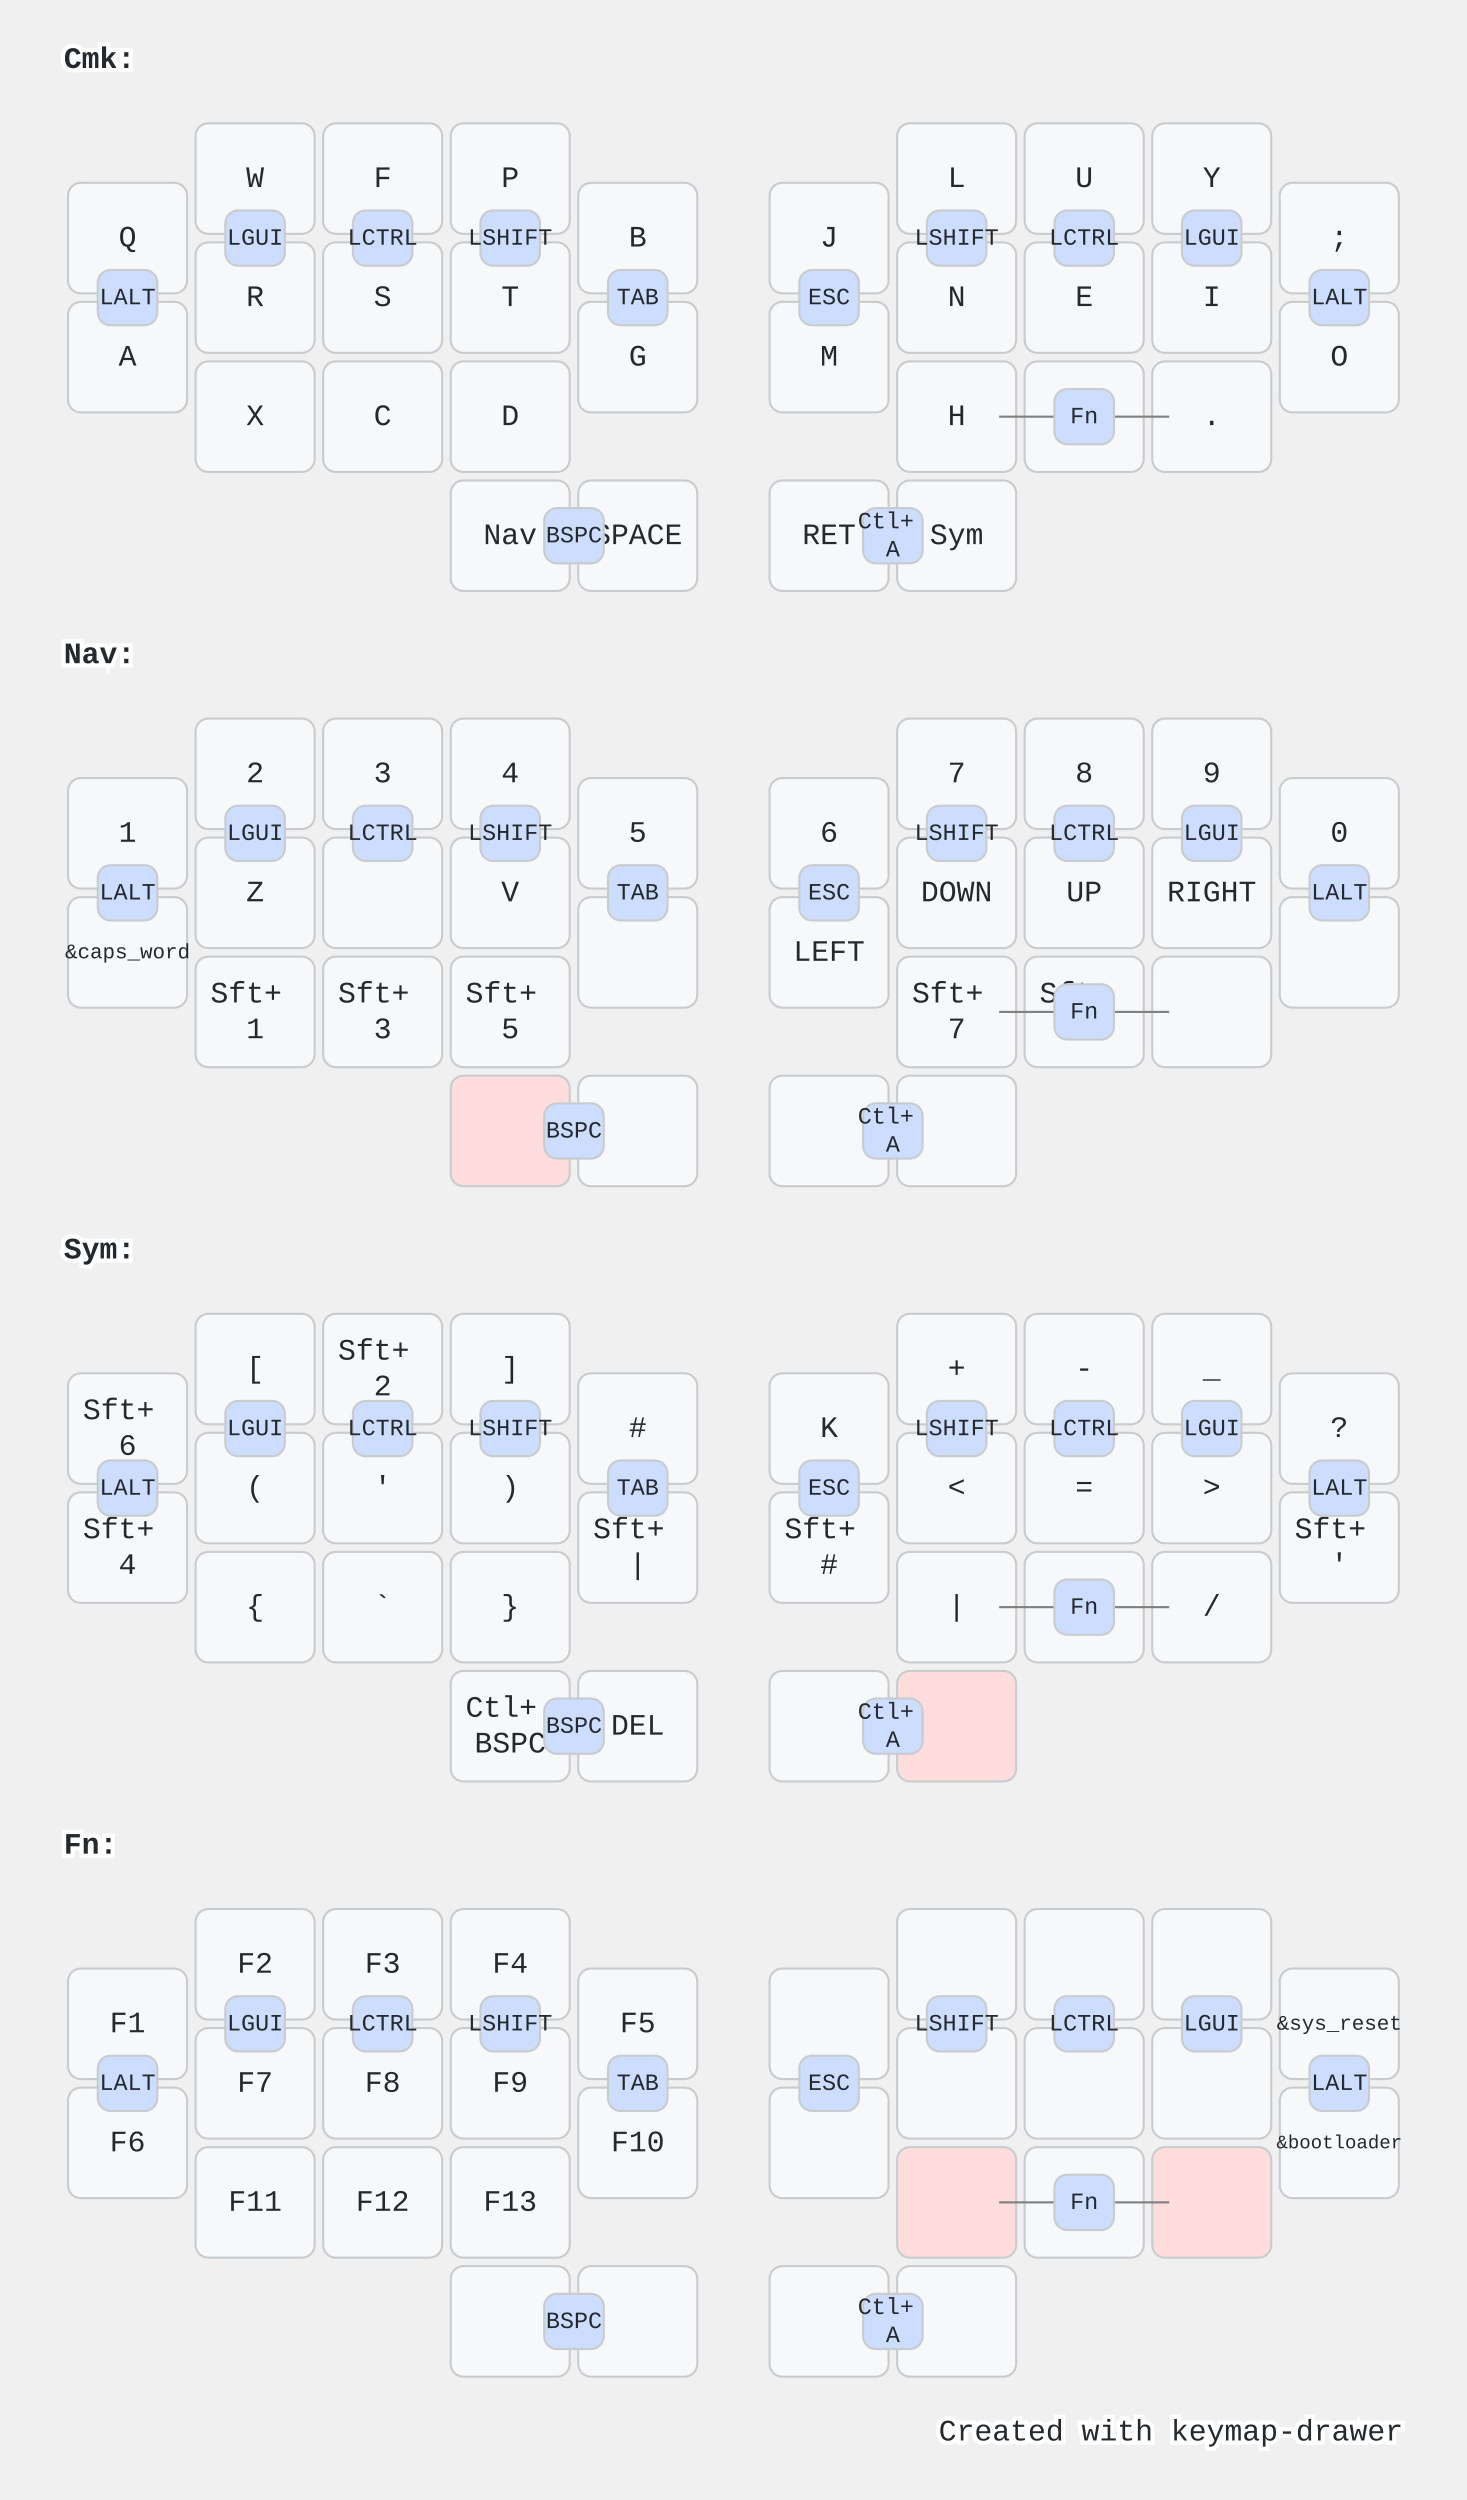
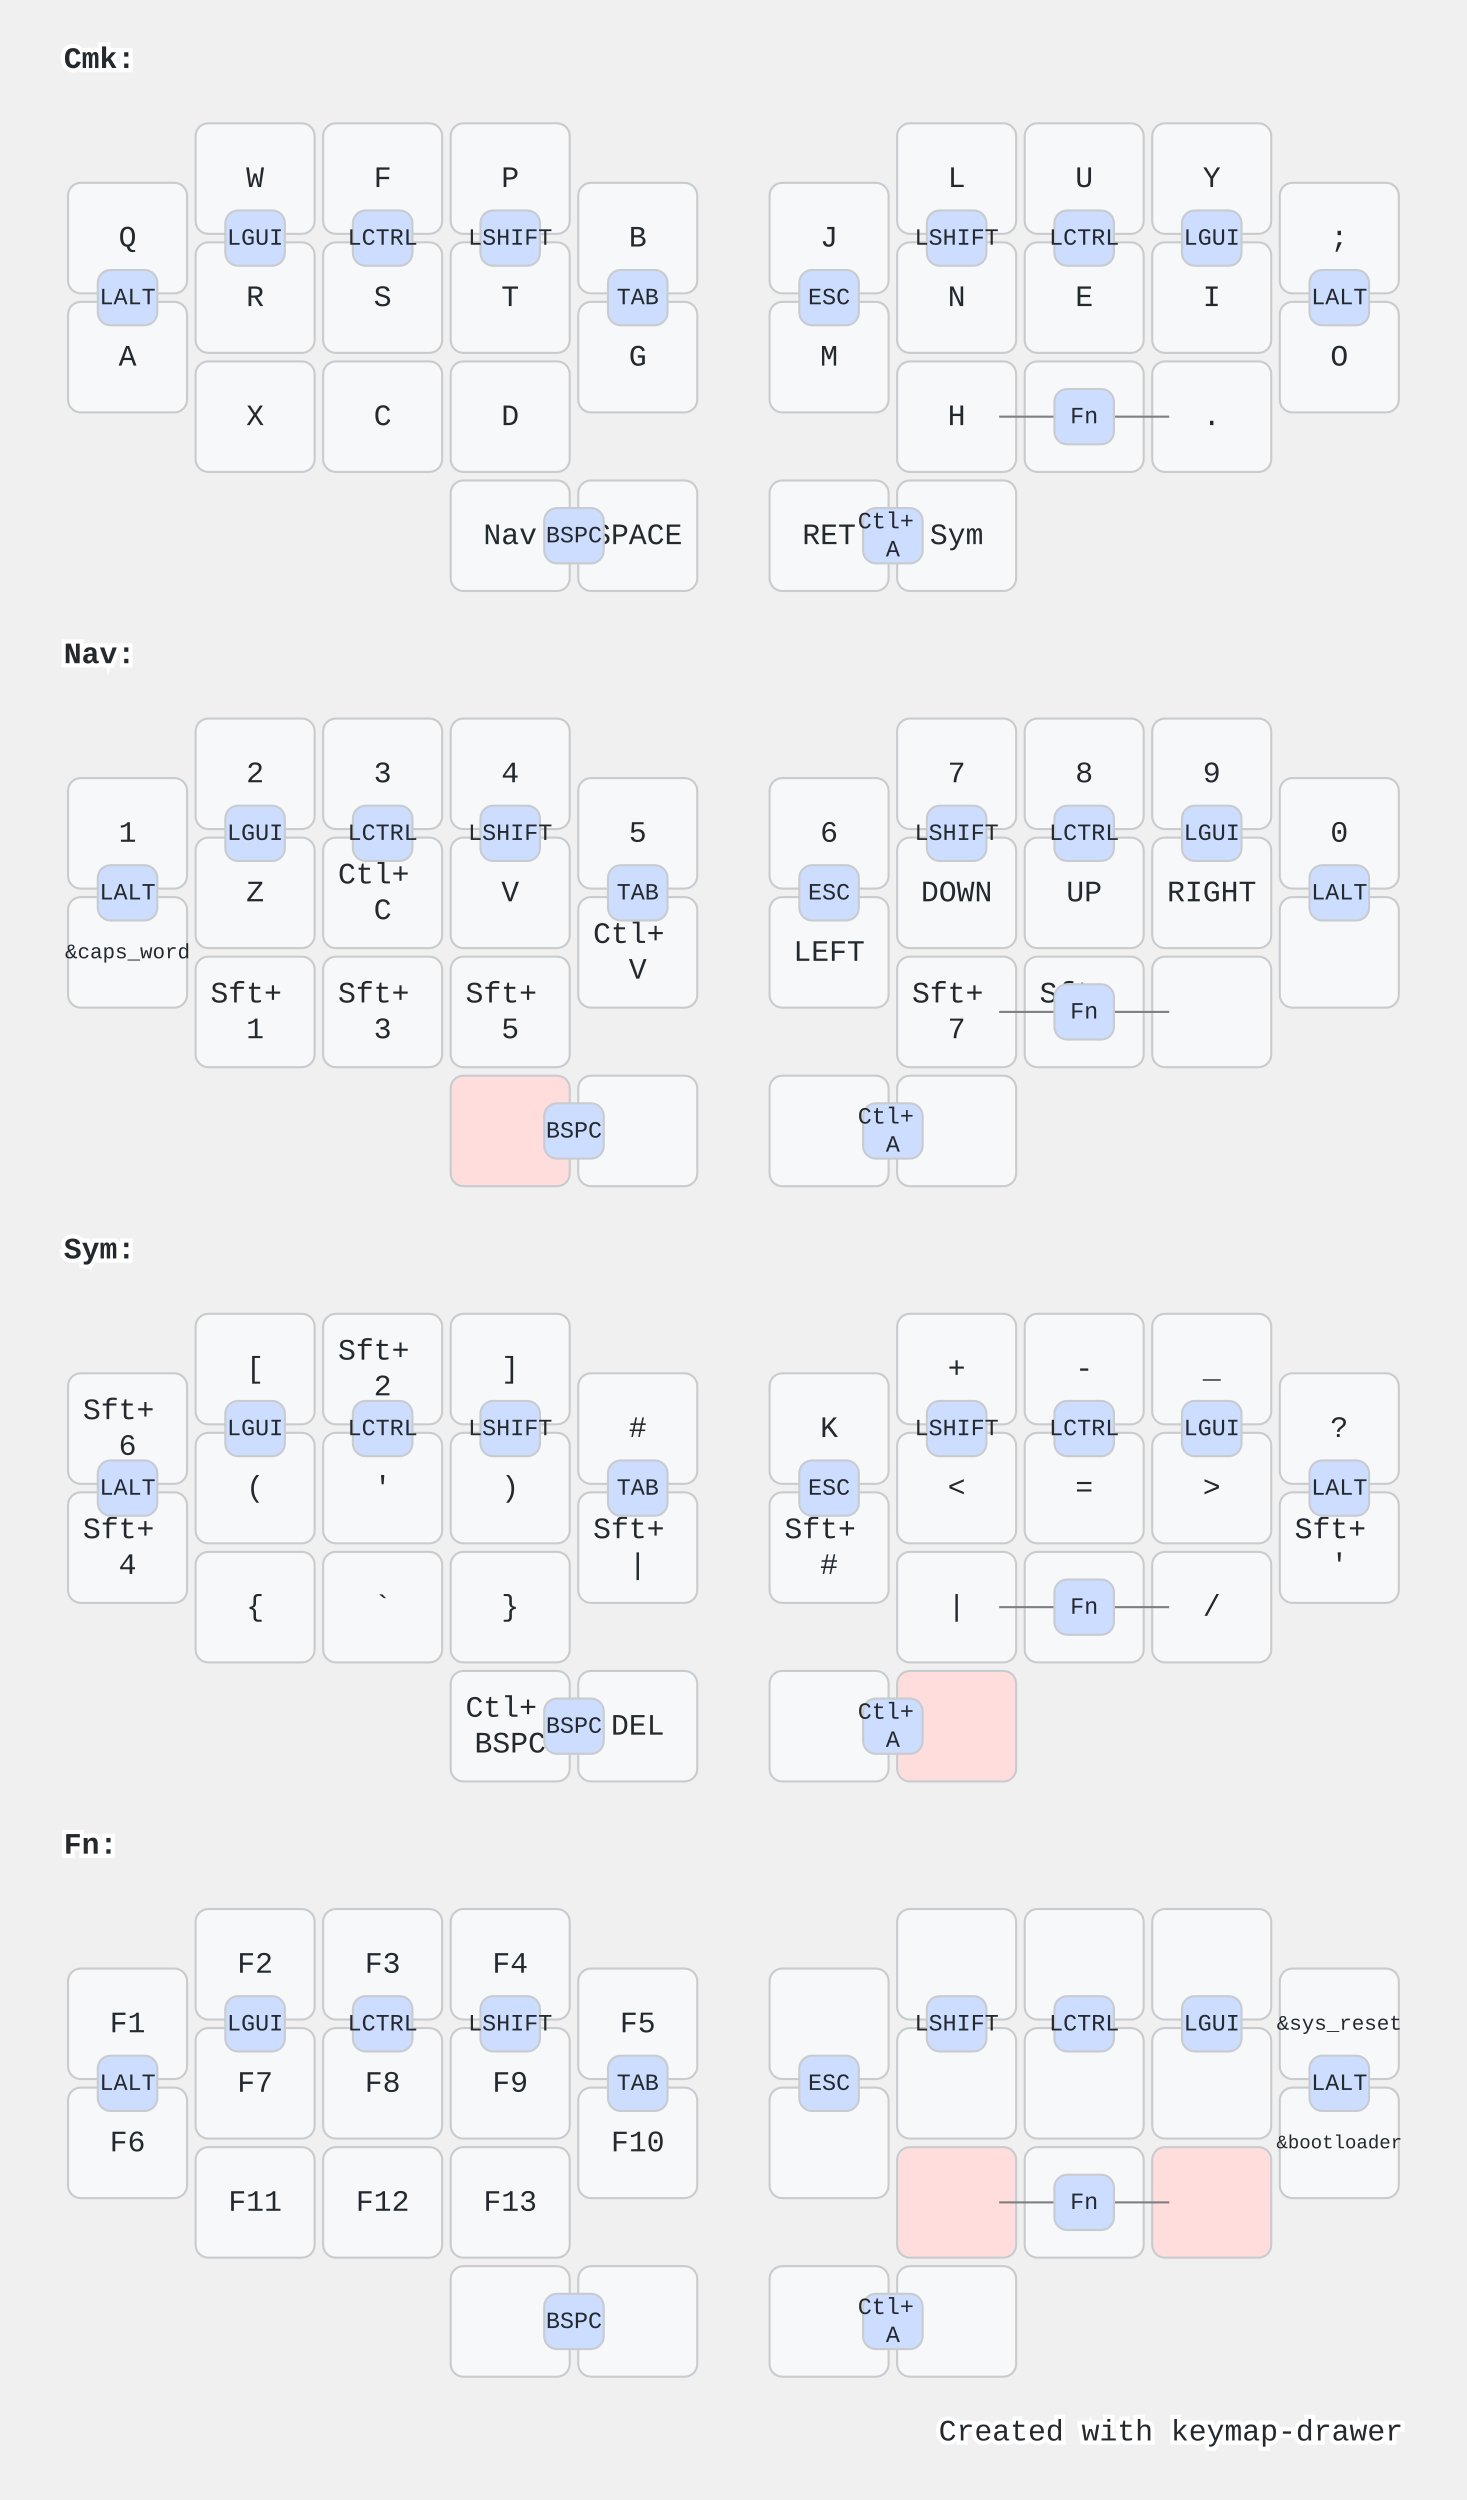
<svg xmlns="http://www.w3.org/2000/svg" width="690" height="1176" viewBox="0 0 690 1176" class="keymap">
  <style>/* inherit to force styles through use tags */
svg path {
    fill: inherit;
}

/* font and background color specifications */
svg.keymap {
    font-family: SFMono-Regular,Consolas,Liberation Mono,Menlo,monospace;
    font-size: 14px;
    font-kerning: normal;
    text-rendering: optimizeLegibility;
    fill: #24292e;
}

/* default key styling */
rect.key {
    fill: #f6f8fa;
}

rect.key, rect.combo {
    stroke: #c9cccf;
    stroke-width: 1;
}

/* default key side styling, only used is draw_key_sides is set */
rect.side {
    filter: brightness(90%);
}

/* color accent for combo boxes */
rect.combo, rect.combo-separate {
    fill: #cdf;
}

/* color accent for held keys */
rect.held, rect.combo.held {
    fill: #fdd;
}

/* color accent for ghost (optional) keys */
rect.ghost, rect.combo.ghost {
    stroke-dasharray: 4, 4;
    stroke-width: 2;
}

text {
    text-anchor: middle;
    dominant-baseline: middle;
}

/* styling for layer labels */
text.label {
    font-weight: bold;
    text-anchor: start;
    stroke: white;
    stroke-width: 4;
    paint-order: stroke;
}

/* styling for optional footer */
text.footer {
    text-anchor: end;
    dominant-baseline: auto;
    stroke: white;
    stroke-width: 4;
    paint-order: stroke;
}

/* styling for combo tap, and key hold/shifted label text */
text.combo, text.hold, text.shifted {
    font-size: 11px;
}

text.hold {
    text-anchor: middle;
    dominant-baseline: auto;
}

text.shifted {
    text-anchor: middle;
    dominant-baseline: hanging;
}

/* styling for hold/shifted label text in combo box */
text.combo.hold, text.combo.shifted {
    font-size: 8px;
}

/* lighter symbol for transparent keys */
text.trans {
    fill: #7b7e81;
}

/* styling for combo dendrons */
path.combo {
    stroke-width: 1;
    stroke: gray;
    fill: none;
}

/* Start Tabler Icons Cleanup */
/* cannot use height/width with glyphs */
.icon-tabler &gt; path {
    fill: inherit;
    stroke: inherit;
    stroke-width: 2;
}
/* hide tabler's default box */
.icon-tabler &gt; path[stroke="none"][fill="none"] {
    visibility: hidden;
}
/* End Tabler Icons Cleanup */

@media (prefers-color-scheme: dark) {
svg.keymap { fill: #d1d6db; }
rect.key { fill: #3f4750; }
rect.key, rect.combo { stroke: #60666c; }
rect.combo, rect.combo-separate { fill: #1f3d7a; }
rect.held, rect.combo.held { fill: #854747; }
text.label, text.footer { stroke: black; }
text.trans { fill: #7e8184; }
path.combo { stroke: #7f7f7f; }

}</style>
  <g transform="translate(30, 0)" class="layer-Cmk">
    <text x="0" y="28" class="label">Cmk:</text>
    <g transform="translate(0, 56)">
      <g transform="translate(30, 56)" class="key keypos-0">
        <rect rx="6" ry="6" x="-28" y="-26" width="56" height="52" class="key" />
        <text x="0" y="0" class="key tap">Q</text>
      </g>
      <g transform="translate(90, 28)" class="key keypos-1">
        <rect rx="6" ry="6" x="-28" y="-26" width="56" height="52" class="key" />
        <text x="0" y="0" class="key tap">W</text>
      </g>
      <g transform="translate(150, 28)" class="key keypos-2">
        <rect rx="6" ry="6" x="-28" y="-26" width="56" height="52" class="key" />
        <text x="0" y="0" class="key tap">F</text>
      </g>
      <g transform="translate(210, 28)" class="key keypos-3">
        <rect rx="6" ry="6" x="-28" y="-26" width="56" height="52" class="key" />
        <text x="0" y="0" class="key tap">P</text>
      </g>
      <g transform="translate(270, 56)" class="key keypos-4">
        <rect rx="6" ry="6" x="-28" y="-26" width="56" height="52" class="key" />
        <text x="0" y="0" class="key tap">B</text>
      </g>
      <g transform="translate(360, 56)" class="key keypos-5">
        <rect rx="6" ry="6" x="-28" y="-26" width="56" height="52" class="key" />
        <text x="0" y="0" class="key tap">J</text>
      </g>
      <g transform="translate(420, 28)" class="key keypos-6">
        <rect rx="6" ry="6" x="-28" y="-26" width="56" height="52" class="key" />
        <text x="0" y="0" class="key tap">L</text>
      </g>
      <g transform="translate(480, 28)" class="key keypos-7">
        <rect rx="6" ry="6" x="-28" y="-26" width="56" height="52" class="key" />
        <text x="0" y="0" class="key tap">U</text>
      </g>
      <g transform="translate(540, 28)" class="key keypos-8">
        <rect rx="6" ry="6" x="-28" y="-26" width="56" height="52" class="key" />
        <text x="0" y="0" class="key tap">Y</text>
      </g>
      <g transform="translate(600, 56)" class="key keypos-9">
        <rect rx="6" ry="6" x="-28" y="-26" width="56" height="52" class="key" />
        <text x="0" y="0" class="key tap">;</text>
      </g>
      <g transform="translate(30, 112)" class="key keypos-10">
        <rect rx="6" ry="6" x="-28" y="-26" width="56" height="52" class="key" />
        <text x="0" y="0" class="key tap">A</text>
      </g>
      <g transform="translate(90, 84)" class="key keypos-11">
        <rect rx="6" ry="6" x="-28" y="-26" width="56" height="52" class="key" />
        <text x="0" y="0" class="key tap">R</text>
      </g>
      <g transform="translate(150, 84)" class="key keypos-12">
        <rect rx="6" ry="6" x="-28" y="-26" width="56" height="52" class="key" />
        <text x="0" y="0" class="key tap">S</text>
      </g>
      <g transform="translate(210, 84)" class="key keypos-13">
        <rect rx="6" ry="6" x="-28" y="-26" width="56" height="52" class="key" />
        <text x="0" y="0" class="key tap">T</text>
      </g>
      <g transform="translate(270, 112)" class="key keypos-14">
        <rect rx="6" ry="6" x="-28" y="-26" width="56" height="52" class="key" />
        <text x="0" y="0" class="key tap">G</text>
      </g>
      <g transform="translate(360, 112)" class="key keypos-15">
        <rect rx="6" ry="6" x="-28" y="-26" width="56" height="52" class="key" />
        <text x="0" y="0" class="key tap">M</text>
      </g>
      <g transform="translate(420, 84)" class="key keypos-16">
        <rect rx="6" ry="6" x="-28" y="-26" width="56" height="52" class="key" />
        <text x="0" y="0" class="key tap">N</text>
      </g>
      <g transform="translate(480, 84)" class="key keypos-17">
        <rect rx="6" ry="6" x="-28" y="-26" width="56" height="52" class="key" />
        <text x="0" y="0" class="key tap">E</text>
      </g>
      <g transform="translate(540, 84)" class="key keypos-18">
        <rect rx="6" ry="6" x="-28" y="-26" width="56" height="52" class="key" />
        <text x="0" y="0" class="key tap">I</text>
      </g>
      <g transform="translate(600, 112)" class="key keypos-19">
        <rect rx="6" ry="6" x="-28" y="-26" width="56" height="52" class="key" />
        <text x="0" y="0" class="key tap">O</text>
      </g>
      <g transform="translate(90, 140)" class="key keypos-20">
        <rect rx="6" ry="6" x="-28" y="-26" width="56" height="52" class="key" />
        <text x="0" y="0" class="key tap">X</text>
      </g>
      <g transform="translate(150, 140)" class="key keypos-21">
        <rect rx="6" ry="6" x="-28" y="-26" width="56" height="52" class="key" />
        <text x="0" y="0" class="key tap">C</text>
      </g>
      <g transform="translate(210, 140)" class="key keypos-22">
        <rect rx="6" ry="6" x="-28" y="-26" width="56" height="52" class="key" />
        <text x="0" y="0" class="key tap">D</text>
      </g>
      <g transform="translate(420, 140)" class="key keypos-23">
        <rect rx="6" ry="6" x="-28" y="-26" width="56" height="52" class="key" />
        <text x="0" y="0" class="key tap">H</text>
      </g>
      <g transform="translate(480, 140)" class="key keypos-24">
        <rect rx="6" ry="6" x="-28" y="-26" width="56" height="52" class="key" />
        <text x="0" y="0" class="key tap">,</text>
      </g>
      <g transform="translate(540, 140)" class="key keypos-25">
        <rect rx="6" ry="6" x="-28" y="-26" width="56" height="52" class="key" />
        <text x="0" y="0" class="key tap">.</text>
      </g>
      <g transform="translate(210, 196)" class="key keypos-26">
        <rect rx="6" ry="6" x="-28" y="-26" width="56" height="52" class="key" />
        <text x="0" y="0" class="key tap">Nav</text>
      </g>
      <g transform="translate(270, 196)" class="key keypos-27">
        <rect rx="6" ry="6" x="-28" y="-26" width="56" height="52" class="key" />
        <text x="0" y="0" class="key tap">SPACE</text>
      </g>
      <g transform="translate(360, 196)" class="key keypos-28">
        <rect rx="6" ry="6" x="-28" y="-26" width="56" height="52" class="key" />
        <text x="0" y="0" class="key tap">RET</text>
      </g>
      <g transform="translate(420, 196)" class="key keypos-29">
        <rect rx="6" ry="6" x="-28" y="-26" width="56" height="52" class="key" />
        <text x="0" y="0" class="key tap">Sym</text>
      </g>
      <g class="combo combopos-0">
        <rect rx="6" ry="6" x="196" y="43" width="28" height="26" class="combo" />
        <text x="210" y="56" class="combo tap">LSHIFT</text>
      </g>
      <g class="combo combopos-1">
        <rect rx="6" ry="6" x="406" y="43" width="28" height="26" class="combo" />
        <text x="420" y="56" class="combo tap">LSHIFT</text>
      </g>
      <g class="combo combopos-2">
        <rect rx="6" ry="6" x="136" y="43" width="28" height="26" class="combo" />
        <text x="150" y="56" class="combo tap">LCTRL</text>
      </g>
      <g class="combo combopos-3">
        <rect rx="6" ry="6" x="466" y="43" width="28" height="26" class="combo" />
        <text x="480" y="56" class="combo tap">LCTRL</text>
      </g>
      <g class="combo combopos-4">
        <rect rx="6" ry="6" x="76" y="43" width="28" height="26" class="combo" />
        <text x="90" y="56" class="combo tap">LGUI</text>
      </g>
      <g class="combo combopos-5">
        <rect rx="6" ry="6" x="526" y="43" width="28" height="26" class="combo" />
        <text x="540" y="56" class="combo tap">LGUI</text>
      </g>
      <g class="combo combopos-6">
        <rect rx="6" ry="6" x="16" y="71" width="28" height="26" class="combo" />
        <text x="30" y="84" class="combo tap">LALT</text>
      </g>
      <g class="combo combopos-7">
        <rect rx="6" ry="6" x="586" y="71" width="28" height="26" class="combo" />
        <text x="600" y="84" class="combo tap">LALT</text>
      </g>
      <g class="combo combopos-8">
        <rect rx="6" ry="6" x="226" y="183" width="28" height="26" class="combo" />
        <text x="240" y="196" class="combo tap">BSPC</text>
      </g>
      <g class="combo combopos-9">
        <rect rx="6" ry="6" x="346" y="71" width="28" height="26" class="combo" />
        <text x="360" y="84" class="combo tap">ESC</text>
      </g>
      <g class="combo combopos-10">
        <rect rx="6" ry="6" x="256" y="71" width="28" height="26" class="combo" />
        <text x="270" y="84" class="combo tap">TAB</text>
      </g>
      <g class="combo combopos-11">
        <rect rx="6" ry="6" x="376" y="183" width="28" height="26" class="combo" />
        <text x="390" y="196" class="combo tap">
          <tspan x="390" dy="-0.6em">Ctl+</tspan>
          <tspan x="390" dy="1.2em">A</tspan>
        </text>
      </g>
      <g class="combo combopos-12">
        <path d="M480,140 l-40,0" class="combo" />
        <path d="M480,140 l40,0" class="combo" />
        <rect rx="6" ry="6" x="466" y="127" width="28" height="26" class="combo" />
        <text x="480" y="140" class="combo tap">Fn</text>
      </g>
    </g>
  </g>
  <g transform="translate(30, 280)" class="layer-Nav">
    <text x="0" y="28" class="label">Nav:</text>
    <g transform="translate(0, 56)">
      <g transform="translate(30, 56)" class="key keypos-0">
        <rect rx="6" ry="6" x="-28" y="-26" width="56" height="52" class="key" />
        <text x="0" y="0" class="key tap">1</text>
      </g>
      <g transform="translate(90, 28)" class="key keypos-1">
        <rect rx="6" ry="6" x="-28" y="-26" width="56" height="52" class="key" />
        <text x="0" y="0" class="key tap">2</text>
      </g>
      <g transform="translate(150, 28)" class="key keypos-2">
        <rect rx="6" ry="6" x="-28" y="-26" width="56" height="52" class="key" />
        <text x="0" y="0" class="key tap">3</text>
      </g>
      <g transform="translate(210, 28)" class="key keypos-3">
        <rect rx="6" ry="6" x="-28" y="-26" width="56" height="52" class="key" />
        <text x="0" y="0" class="key tap">4</text>
      </g>
      <g transform="translate(270, 56)" class="key keypos-4">
        <rect rx="6" ry="6" x="-28" y="-26" width="56" height="52" class="key" />
        <text x="0" y="0" class="key tap">5</text>
      </g>
      <g transform="translate(360, 56)" class="key keypos-5">
        <rect rx="6" ry="6" x="-28" y="-26" width="56" height="52" class="key" />
        <text x="0" y="0" class="key tap">6</text>
      </g>
      <g transform="translate(420, 28)" class="key keypos-6">
        <rect rx="6" ry="6" x="-28" y="-26" width="56" height="52" class="key" />
        <text x="0" y="0" class="key tap">7</text>
      </g>
      <g transform="translate(480, 28)" class="key keypos-7">
        <rect rx="6" ry="6" x="-28" y="-26" width="56" height="52" class="key" />
        <text x="0" y="0" class="key tap">8</text>
      </g>
      <g transform="translate(540, 28)" class="key keypos-8">
        <rect rx="6" ry="6" x="-28" y="-26" width="56" height="52" class="key" />
        <text x="0" y="0" class="key tap">9</text>
      </g>
      <g transform="translate(600, 56)" class="key keypos-9">
        <rect rx="6" ry="6" x="-28" y="-26" width="56" height="52" class="key" />
        <text x="0" y="0" class="key tap">0</text>
      </g>
      <g transform="translate(30, 112)" class="key keypos-10">
        <rect rx="6" ry="6" x="-28" y="-26" width="56" height="52" class="key" />
        <text x="0" y="0" class="key tap">
          <tspan style="font-size: 70%">&amp;caps_word</tspan>
        </text>
      </g>
      <g transform="translate(90, 84)" class="key keypos-11">
        <rect rx="6" ry="6" x="-28" y="-26" width="56" height="52" class="key" />
        <text x="0" y="0" class="key tap">Z</text>
      </g>
      <g transform="translate(150, 84)" class="key keypos-12">
        <rect rx="6" ry="6" x="-28" y="-26" width="56" height="52" class="key" />
+         <text x="0" y="0" class="key tap">
+           <tspan x="0" dy="-0.6em">Ctl+</tspan>
+           <tspan x="0" dy="1.2em">C</tspan>
+         </text>
      </g>
      <g transform="translate(210, 84)" class="key keypos-13">
        <rect rx="6" ry="6" x="-28" y="-26" width="56" height="52" class="key" />
        <text x="0" y="0" class="key tap">V</text>
      </g>
      <g transform="translate(270, 112)" class="key keypos-14">
        <rect rx="6" ry="6" x="-28" y="-26" width="56" height="52" class="key" />
+         <text x="0" y="0" class="key tap">
+           <tspan x="0" dy="-0.6em">Ctl+</tspan>
+           <tspan x="0" dy="1.2em">V</tspan>
+         </text>
      </g>
      <g transform="translate(360, 112)" class="key keypos-15">
        <rect rx="6" ry="6" x="-28" y="-26" width="56" height="52" class="key" />
        <text x="0" y="0" class="key tap">LEFT</text>
      </g>
      <g transform="translate(420, 84)" class="key keypos-16">
        <rect rx="6" ry="6" x="-28" y="-26" width="56" height="52" class="key" />
        <text x="0" y="0" class="key tap">DOWN</text>
      </g>
      <g transform="translate(480, 84)" class="key keypos-17">
        <rect rx="6" ry="6" x="-28" y="-26" width="56" height="52" class="key" />
        <text x="0" y="0" class="key tap">UP</text>
      </g>
      <g transform="translate(540, 84)" class="key keypos-18">
        <rect rx="6" ry="6" x="-28" y="-26" width="56" height="52" class="key" />
        <text x="0" y="0" class="key tap">RIGHT</text>
      </g>
      <g transform="translate(600, 112)" class="key keypos-19">
        <rect rx="6" ry="6" x="-28" y="-26" width="56" height="52" class="key" />
      </g>
      <g transform="translate(90, 140)" class="key keypos-20">
        <rect rx="6" ry="6" x="-28" y="-26" width="56" height="52" class="key" />
        <text x="0" y="0" class="key tap">
          <tspan x="0" dy="-0.6em">Sft+</tspan>
          <tspan x="0" dy="1.2em">1</tspan>
        </text>
      </g>
      <g transform="translate(150, 140)" class="key keypos-21">
        <rect rx="6" ry="6" x="-28" y="-26" width="56" height="52" class="key" />
        <text x="0" y="0" class="key tap">
          <tspan x="0" dy="-0.6em">Sft+</tspan>
          <tspan x="0" dy="1.2em">3</tspan>
        </text>
      </g>
      <g transform="translate(210, 140)" class="key keypos-22">
        <rect rx="6" ry="6" x="-28" y="-26" width="56" height="52" class="key" />
        <text x="0" y="0" class="key tap">
          <tspan x="0" dy="-0.6em">Sft+</tspan>
          <tspan x="0" dy="1.2em">5</tspan>
        </text>
      </g>
      <g transform="translate(420, 140)" class="key keypos-23">
        <rect rx="6" ry="6" x="-28" y="-26" width="56" height="52" class="key" />
        <text x="0" y="0" class="key tap">
          <tspan x="0" dy="-0.6em">Sft+</tspan>
          <tspan x="0" dy="1.2em">7</tspan>
        </text>
      </g>
      <g transform="translate(480, 140)" class="key keypos-24">
        <rect rx="6" ry="6" x="-28" y="-26" width="56" height="52" class="key" />
        <text x="0" y="0" class="key tap">
          <tspan x="0" dy="-0.6em">Sft+</tspan>
          <tspan x="0" dy="1.2em">8</tspan>
        </text>
      </g>
      <g transform="translate(540, 140)" class="key keypos-25">
        <rect rx="6" ry="6" x="-28" y="-26" width="56" height="52" class="key" />
      </g>
      <g transform="translate(210, 196)" class="key held keypos-26">
        <rect rx="6" ry="6" x="-28" y="-26" width="56" height="52" class="key held" />
      </g>
      <g transform="translate(270, 196)" class="key keypos-27">
        <rect rx="6" ry="6" x="-28" y="-26" width="56" height="52" class="key" />
      </g>
      <g transform="translate(360, 196)" class="key keypos-28">
        <rect rx="6" ry="6" x="-28" y="-26" width="56" height="52" class="key" />
      </g>
      <g transform="translate(420, 196)" class="key keypos-29">
        <rect rx="6" ry="6" x="-28" y="-26" width="56" height="52" class="key" />
      </g>
      <g class="combo combopos-0">
        <rect rx="6" ry="6" x="196" y="43" width="28" height="26" class="combo" />
        <text x="210" y="56" class="combo tap">LSHIFT</text>
      </g>
      <g class="combo combopos-1">
        <rect rx="6" ry="6" x="406" y="43" width="28" height="26" class="combo" />
        <text x="420" y="56" class="combo tap">LSHIFT</text>
      </g>
      <g class="combo combopos-2">
        <rect rx="6" ry="6" x="136" y="43" width="28" height="26" class="combo" />
        <text x="150" y="56" class="combo tap">LCTRL</text>
      </g>
      <g class="combo combopos-3">
        <rect rx="6" ry="6" x="466" y="43" width="28" height="26" class="combo" />
        <text x="480" y="56" class="combo tap">LCTRL</text>
      </g>
      <g class="combo combopos-4">
        <rect rx="6" ry="6" x="76" y="43" width="28" height="26" class="combo" />
        <text x="90" y="56" class="combo tap">LGUI</text>
      </g>
      <g class="combo combopos-5">
        <rect rx="6" ry="6" x="526" y="43" width="28" height="26" class="combo" />
        <text x="540" y="56" class="combo tap">LGUI</text>
      </g>
      <g class="combo combopos-6">
        <rect rx="6" ry="6" x="16" y="71" width="28" height="26" class="combo" />
        <text x="30" y="84" class="combo tap">LALT</text>
      </g>
      <g class="combo combopos-7">
        <rect rx="6" ry="6" x="586" y="71" width="28" height="26" class="combo" />
        <text x="600" y="84" class="combo tap">LALT</text>
      </g>
      <g class="combo combopos-8">
        <rect rx="6" ry="6" x="226" y="183" width="28" height="26" class="combo" />
        <text x="240" y="196" class="combo tap">BSPC</text>
      </g>
      <g class="combo combopos-9">
        <rect rx="6" ry="6" x="346" y="71" width="28" height="26" class="combo" />
        <text x="360" y="84" class="combo tap">ESC</text>
      </g>
      <g class="combo combopos-10">
        <rect rx="6" ry="6" x="256" y="71" width="28" height="26" class="combo" />
        <text x="270" y="84" class="combo tap">TAB</text>
      </g>
      <g class="combo combopos-11">
        <rect rx="6" ry="6" x="376" y="183" width="28" height="26" class="combo" />
        <text x="390" y="196" class="combo tap">
          <tspan x="390" dy="-0.6em">Ctl+</tspan>
          <tspan x="390" dy="1.2em">A</tspan>
        </text>
      </g>
      <g class="combo combopos-12">
        <path d="M480,140 l-40,0" class="combo" />
        <path d="M480,140 l40,0" class="combo" />
        <rect rx="6" ry="6" x="466" y="127" width="28" height="26" class="combo" />
        <text x="480" y="140" class="combo tap">Fn</text>
      </g>
    </g>
  </g>
  <g transform="translate(30, 560)" class="layer-Sym">
    <text x="0" y="28" class="label">Sym:</text>
    <g transform="translate(0, 56)">
      <g transform="translate(30, 56)" class="key keypos-0">
        <rect rx="6" ry="6" x="-28" y="-26" width="56" height="52" class="key" />
        <text x="0" y="0" class="key tap">
          <tspan x="0" dy="-0.6em">Sft+</tspan>
          <tspan x="0" dy="1.2em">6</tspan>
        </text>
      </g>
      <g transform="translate(90, 28)" class="key keypos-1">
        <rect rx="6" ry="6" x="-28" y="-26" width="56" height="52" class="key" />
        <text x="0" y="0" class="key tap">[</text>
      </g>
      <g transform="translate(150, 28)" class="key keypos-2">
        <rect rx="6" ry="6" x="-28" y="-26" width="56" height="52" class="key" />
        <text x="0" y="0" class="key tap">
          <tspan x="0" dy="-0.6em">Sft+</tspan>
          <tspan x="0" dy="1.2em">2</tspan>
        </text>
      </g>
      <g transform="translate(210, 28)" class="key keypos-3">
        <rect rx="6" ry="6" x="-28" y="-26" width="56" height="52" class="key" />
        <text x="0" y="0" class="key tap">]</text>
      </g>
      <g transform="translate(270, 56)" class="key keypos-4">
        <rect rx="6" ry="6" x="-28" y="-26" width="56" height="52" class="key" />
        <text x="0" y="0" class="key tap">#</text>
      </g>
      <g transform="translate(360, 56)" class="key keypos-5">
        <rect rx="6" ry="6" x="-28" y="-26" width="56" height="52" class="key" />
        <text x="0" y="0" class="key tap">K</text>
      </g>
      <g transform="translate(420, 28)" class="key keypos-6">
        <rect rx="6" ry="6" x="-28" y="-26" width="56" height="52" class="key" />
        <text x="0" y="0" class="key tap">+</text>
      </g>
      <g transform="translate(480, 28)" class="key keypos-7">
        <rect rx="6" ry="6" x="-28" y="-26" width="56" height="52" class="key" />
        <text x="0" y="0" class="key tap">-</text>
      </g>
      <g transform="translate(540, 28)" class="key keypos-8">
        <rect rx="6" ry="6" x="-28" y="-26" width="56" height="52" class="key" />
        <text x="0" y="0" class="key tap">_</text>
      </g>
      <g transform="translate(600, 56)" class="key keypos-9">
        <rect rx="6" ry="6" x="-28" y="-26" width="56" height="52" class="key" />
        <text x="0" y="0" class="key tap">?</text>
      </g>
      <g transform="translate(30, 112)" class="key keypos-10">
        <rect rx="6" ry="6" x="-28" y="-26" width="56" height="52" class="key" />
        <text x="0" y="0" class="key tap">
          <tspan x="0" dy="-0.6em">Sft+</tspan>
          <tspan x="0" dy="1.2em">4</tspan>
        </text>
      </g>
      <g transform="translate(90, 84)" class="key keypos-11">
        <rect rx="6" ry="6" x="-28" y="-26" width="56" height="52" class="key" />
        <text x="0" y="0" class="key tap">(</text>
      </g>
      <g transform="translate(150, 84)" class="key keypos-12">
        <rect rx="6" ry="6" x="-28" y="-26" width="56" height="52" class="key" />
        <text x="0" y="0" class="key tap">'</text>
      </g>
      <g transform="translate(210, 84)" class="key keypos-13">
        <rect rx="6" ry="6" x="-28" y="-26" width="56" height="52" class="key" />
        <text x="0" y="0" class="key tap">)</text>
      </g>
      <g transform="translate(270, 112)" class="key keypos-14">
        <rect rx="6" ry="6" x="-28" y="-26" width="56" height="52" class="key" />
        <text x="0" y="0" class="key tap">
          <tspan x="0" dy="-0.6em">Sft+</tspan>
          <tspan x="0" dy="1.2em">|</tspan>
        </text>
      </g>
      <g transform="translate(360, 112)" class="key keypos-15">
        <rect rx="6" ry="6" x="-28" y="-26" width="56" height="52" class="key" />
        <text x="0" y="0" class="key tap">
          <tspan x="0" dy="-0.6em">Sft+</tspan>
          <tspan x="0" dy="1.2em">#</tspan>
        </text>
      </g>
      <g transform="translate(420, 84)" class="key keypos-16">
        <rect rx="6" ry="6" x="-28" y="-26" width="56" height="52" class="key" />
        <text x="0" y="0" class="key tap">&lt;</text>
      </g>
      <g transform="translate(480, 84)" class="key keypos-17">
        <rect rx="6" ry="6" x="-28" y="-26" width="56" height="52" class="key" />
        <text x="0" y="0" class="key tap">=</text>
      </g>
      <g transform="translate(540, 84)" class="key keypos-18">
        <rect rx="6" ry="6" x="-28" y="-26" width="56" height="52" class="key" />
        <text x="0" y="0" class="key tap">&gt;</text>
      </g>
      <g transform="translate(600, 112)" class="key keypos-19">
        <rect rx="6" ry="6" x="-28" y="-26" width="56" height="52" class="key" />
        <text x="0" y="0" class="key tap">
          <tspan x="0" dy="-0.6em">Sft+</tspan>
          <tspan x="0" dy="1.2em">'</tspan>
        </text>
      </g>
      <g transform="translate(90, 140)" class="key keypos-20">
        <rect rx="6" ry="6" x="-28" y="-26" width="56" height="52" class="key" />
        <text x="0" y="0" class="key tap">{</text>
      </g>
      <g transform="translate(150, 140)" class="key keypos-21">
        <rect rx="6" ry="6" x="-28" y="-26" width="56" height="52" class="key" />
        <text x="0" y="0" class="key tap">`</text>
      </g>
      <g transform="translate(210, 140)" class="key keypos-22">
        <rect rx="6" ry="6" x="-28" y="-26" width="56" height="52" class="key" />
        <text x="0" y="0" class="key tap">}</text>
      </g>
      <g transform="translate(420, 140)" class="key keypos-23">
        <rect rx="6" ry="6" x="-28" y="-26" width="56" height="52" class="key" />
        <text x="0" y="0" class="key tap">|</text>
      </g>
      <g transform="translate(480, 140)" class="key keypos-24">
        <rect rx="6" ry="6" x="-28" y="-26" width="56" height="52" class="key" />
      </g>
      <g transform="translate(540, 140)" class="key keypos-25">
        <rect rx="6" ry="6" x="-28" y="-26" width="56" height="52" class="key" />
        <text x="0" y="0" class="key tap">/</text>
      </g>
      <g transform="translate(210, 196)" class="key keypos-26">
        <rect rx="6" ry="6" x="-28" y="-26" width="56" height="52" class="key" />
        <text x="0" y="0" class="key tap">
          <tspan x="0" dy="-0.6em">Ctl+</tspan>
          <tspan x="0" dy="1.2em">BSPC</tspan>
        </text>
      </g>
      <g transform="translate(270, 196)" class="key keypos-27">
        <rect rx="6" ry="6" x="-28" y="-26" width="56" height="52" class="key" />
        <text x="0" y="0" class="key tap">DEL</text>
      </g>
      <g transform="translate(360, 196)" class="key keypos-28">
        <rect rx="6" ry="6" x="-28" y="-26" width="56" height="52" class="key" />
      </g>
      <g transform="translate(420, 196)" class="key held keypos-29">
        <rect rx="6" ry="6" x="-28" y="-26" width="56" height="52" class="key held" />
      </g>
      <g class="combo combopos-0">
        <rect rx="6" ry="6" x="196" y="43" width="28" height="26" class="combo" />
        <text x="210" y="56" class="combo tap">LSHIFT</text>
      </g>
      <g class="combo combopos-1">
        <rect rx="6" ry="6" x="406" y="43" width="28" height="26" class="combo" />
        <text x="420" y="56" class="combo tap">LSHIFT</text>
      </g>
      <g class="combo combopos-2">
        <rect rx="6" ry="6" x="136" y="43" width="28" height="26" class="combo" />
        <text x="150" y="56" class="combo tap">LCTRL</text>
      </g>
      <g class="combo combopos-3">
        <rect rx="6" ry="6" x="466" y="43" width="28" height="26" class="combo" />
        <text x="480" y="56" class="combo tap">LCTRL</text>
      </g>
      <g class="combo combopos-4">
        <rect rx="6" ry="6" x="76" y="43" width="28" height="26" class="combo" />
        <text x="90" y="56" class="combo tap">LGUI</text>
      </g>
      <g class="combo combopos-5">
        <rect rx="6" ry="6" x="526" y="43" width="28" height="26" class="combo" />
        <text x="540" y="56" class="combo tap">LGUI</text>
      </g>
      <g class="combo combopos-6">
        <rect rx="6" ry="6" x="16" y="71" width="28" height="26" class="combo" />
        <text x="30" y="84" class="combo tap">LALT</text>
      </g>
      <g class="combo combopos-7">
        <rect rx="6" ry="6" x="586" y="71" width="28" height="26" class="combo" />
        <text x="600" y="84" class="combo tap">LALT</text>
      </g>
      <g class="combo combopos-8">
        <rect rx="6" ry="6" x="226" y="183" width="28" height="26" class="combo" />
        <text x="240" y="196" class="combo tap">BSPC</text>
      </g>
      <g class="combo combopos-9">
        <rect rx="6" ry="6" x="346" y="71" width="28" height="26" class="combo" />
        <text x="360" y="84" class="combo tap">ESC</text>
      </g>
      <g class="combo combopos-10">
        <rect rx="6" ry="6" x="256" y="71" width="28" height="26" class="combo" />
        <text x="270" y="84" class="combo tap">TAB</text>
      </g>
      <g class="combo combopos-11">
        <rect rx="6" ry="6" x="376" y="183" width="28" height="26" class="combo" />
        <text x="390" y="196" class="combo tap">
          <tspan x="390" dy="-0.6em">Ctl+</tspan>
          <tspan x="390" dy="1.2em">A</tspan>
        </text>
      </g>
      <g class="combo combopos-12">
        <path d="M480,140 l-40,0" class="combo" />
        <path d="M480,140 l40,0" class="combo" />
        <rect rx="6" ry="6" x="466" y="127" width="28" height="26" class="combo" />
        <text x="480" y="140" class="combo tap">Fn</text>
      </g>
    </g>
  </g>
  <g transform="translate(30, 840)" class="layer-Fn">
    <text x="0" y="28" class="label">Fn:</text>
    <g transform="translate(0, 56)">
      <g transform="translate(30, 56)" class="key keypos-0">
        <rect rx="6" ry="6" x="-28" y="-26" width="56" height="52" class="key" />
        <text x="0" y="0" class="key tap">F1</text>
      </g>
      <g transform="translate(90, 28)" class="key keypos-1">
        <rect rx="6" ry="6" x="-28" y="-26" width="56" height="52" class="key" />
        <text x="0" y="0" class="key tap">F2</text>
      </g>
      <g transform="translate(150, 28)" class="key keypos-2">
        <rect rx="6" ry="6" x="-28" y="-26" width="56" height="52" class="key" />
        <text x="0" y="0" class="key tap">F3</text>
      </g>
      <g transform="translate(210, 28)" class="key keypos-3">
        <rect rx="6" ry="6" x="-28" y="-26" width="56" height="52" class="key" />
        <text x="0" y="0" class="key tap">F4</text>
      </g>
      <g transform="translate(270, 56)" class="key keypos-4">
        <rect rx="6" ry="6" x="-28" y="-26" width="56" height="52" class="key" />
        <text x="0" y="0" class="key tap">F5</text>
      </g>
      <g transform="translate(360, 56)" class="key keypos-5">
        <rect rx="6" ry="6" x="-28" y="-26" width="56" height="52" class="key" />
      </g>
      <g transform="translate(420, 28)" class="key keypos-6">
        <rect rx="6" ry="6" x="-28" y="-26" width="56" height="52" class="key" />
      </g>
      <g transform="translate(480, 28)" class="key keypos-7">
        <rect rx="6" ry="6" x="-28" y="-26" width="56" height="52" class="key" />
      </g>
      <g transform="translate(540, 28)" class="key keypos-8">
        <rect rx="6" ry="6" x="-28" y="-26" width="56" height="52" class="key" />
      </g>
      <g transform="translate(600, 56)" class="key keypos-9">
        <rect rx="6" ry="6" x="-28" y="-26" width="56" height="52" class="key" />
        <text x="0" y="0" class="key tap">
          <tspan style="font-size: 70%">&amp;sys_reset</tspan>
        </text>
      </g>
      <g transform="translate(30, 112)" class="key keypos-10">
        <rect rx="6" ry="6" x="-28" y="-26" width="56" height="52" class="key" />
        <text x="0" y="0" class="key tap">F6</text>
      </g>
      <g transform="translate(90, 84)" class="key keypos-11">
        <rect rx="6" ry="6" x="-28" y="-26" width="56" height="52" class="key" />
        <text x="0" y="0" class="key tap">F7</text>
      </g>
      <g transform="translate(150, 84)" class="key keypos-12">
        <rect rx="6" ry="6" x="-28" y="-26" width="56" height="52" class="key" />
        <text x="0" y="0" class="key tap">F8</text>
      </g>
      <g transform="translate(210, 84)" class="key keypos-13">
        <rect rx="6" ry="6" x="-28" y="-26" width="56" height="52" class="key" />
        <text x="0" y="0" class="key tap">F9</text>
      </g>
      <g transform="translate(270, 112)" class="key keypos-14">
        <rect rx="6" ry="6" x="-28" y="-26" width="56" height="52" class="key" />
        <text x="0" y="0" class="key tap">F10</text>
      </g>
      <g transform="translate(360, 112)" class="key keypos-15">
        <rect rx="6" ry="6" x="-28" y="-26" width="56" height="52" class="key" />
      </g>
      <g transform="translate(420, 84)" class="key keypos-16">
        <rect rx="6" ry="6" x="-28" y="-26" width="56" height="52" class="key" />
      </g>
      <g transform="translate(480, 84)" class="key keypos-17">
        <rect rx="6" ry="6" x="-28" y="-26" width="56" height="52" class="key" />
      </g>
      <g transform="translate(540, 84)" class="key keypos-18">
        <rect rx="6" ry="6" x="-28" y="-26" width="56" height="52" class="key" />
      </g>
      <g transform="translate(600, 112)" class="key keypos-19">
        <rect rx="6" ry="6" x="-28" y="-26" width="56" height="52" class="key" />
        <text x="0" y="0" class="key tap">
          <tspan style="font-size: 64%">&amp;bootloader</tspan>
        </text>
      </g>
      <g transform="translate(90, 140)" class="key keypos-20">
        <rect rx="6" ry="6" x="-28" y="-26" width="56" height="52" class="key" />
        <text x="0" y="0" class="key tap">F11</text>
      </g>
      <g transform="translate(150, 140)" class="key keypos-21">
        <rect rx="6" ry="6" x="-28" y="-26" width="56" height="52" class="key" />
        <text x="0" y="0" class="key tap">F12</text>
      </g>
      <g transform="translate(210, 140)" class="key keypos-22">
        <rect rx="6" ry="6" x="-28" y="-26" width="56" height="52" class="key" />
        <text x="0" y="0" class="key tap">F13</text>
      </g>
      <g transform="translate(420, 140)" class="key held keypos-23">
        <rect rx="6" ry="6" x="-28" y="-26" width="56" height="52" class="key held" />
      </g>
      <g transform="translate(480, 140)" class="key keypos-24">
        <rect rx="6" ry="6" x="-28" y="-26" width="56" height="52" class="key" />
      </g>
      <g transform="translate(540, 140)" class="key held keypos-25">
        <rect rx="6" ry="6" x="-28" y="-26" width="56" height="52" class="key held" />
      </g>
      <g transform="translate(210, 196)" class="key keypos-26">
        <rect rx="6" ry="6" x="-28" y="-26" width="56" height="52" class="key" />
      </g>
      <g transform="translate(270, 196)" class="key keypos-27">
        <rect rx="6" ry="6" x="-28" y="-26" width="56" height="52" class="key" />
      </g>
      <g transform="translate(360, 196)" class="key keypos-28">
        <rect rx="6" ry="6" x="-28" y="-26" width="56" height="52" class="key" />
      </g>
      <g transform="translate(420, 196)" class="key keypos-29">
        <rect rx="6" ry="6" x="-28" y="-26" width="56" height="52" class="key" />
      </g>
      <g class="combo combopos-0">
        <rect rx="6" ry="6" x="196" y="43" width="28" height="26" class="combo" />
        <text x="210" y="56" class="combo tap">LSHIFT</text>
      </g>
      <g class="combo combopos-1">
        <rect rx="6" ry="6" x="406" y="43" width="28" height="26" class="combo" />
        <text x="420" y="56" class="combo tap">LSHIFT</text>
      </g>
      <g class="combo combopos-2">
        <rect rx="6" ry="6" x="136" y="43" width="28" height="26" class="combo" />
        <text x="150" y="56" class="combo tap">LCTRL</text>
      </g>
      <g class="combo combopos-3">
        <rect rx="6" ry="6" x="466" y="43" width="28" height="26" class="combo" />
        <text x="480" y="56" class="combo tap">LCTRL</text>
      </g>
      <g class="combo combopos-4">
        <rect rx="6" ry="6" x="76" y="43" width="28" height="26" class="combo" />
        <text x="90" y="56" class="combo tap">LGUI</text>
      </g>
      <g class="combo combopos-5">
        <rect rx="6" ry="6" x="526" y="43" width="28" height="26" class="combo" />
        <text x="540" y="56" class="combo tap">LGUI</text>
      </g>
      <g class="combo combopos-6">
        <rect rx="6" ry="6" x="16" y="71" width="28" height="26" class="combo" />
        <text x="30" y="84" class="combo tap">LALT</text>
      </g>
      <g class="combo combopos-7">
        <rect rx="6" ry="6" x="586" y="71" width="28" height="26" class="combo" />
        <text x="600" y="84" class="combo tap">LALT</text>
      </g>
      <g class="combo combopos-8">
        <rect rx="6" ry="6" x="226" y="183" width="28" height="26" class="combo" />
        <text x="240" y="196" class="combo tap">BSPC</text>
      </g>
      <g class="combo combopos-9">
        <rect rx="6" ry="6" x="346" y="71" width="28" height="26" class="combo" />
        <text x="360" y="84" class="combo tap">ESC</text>
      </g>
      <g class="combo combopos-10">
        <rect rx="6" ry="6" x="256" y="71" width="28" height="26" class="combo" />
        <text x="270" y="84" class="combo tap">TAB</text>
      </g>
      <g class="combo combopos-11">
        <rect rx="6" ry="6" x="376" y="183" width="28" height="26" class="combo" />
        <text x="390" y="196" class="combo tap">
          <tspan x="390" dy="-0.6em">Ctl+</tspan>
          <tspan x="390" dy="1.2em">A</tspan>
        </text>
      </g>
      <g class="combo combopos-12">
        <path d="M480,140 l-40,0" class="combo" />
        <path d="M480,140 l40,0" class="combo" />
        <rect rx="6" ry="6" x="466" y="127" width="28" height="26" class="combo" />
        <text x="480" y="140" class="combo tap">Fn</text>
      </g>
    </g>
  </g>
  <text x="660.0" y="1148.0" class="footer">Created with <a href="https://github.com/caksoylar/keymap-drawer">keymap-drawer</a>
  </text>
</svg>
